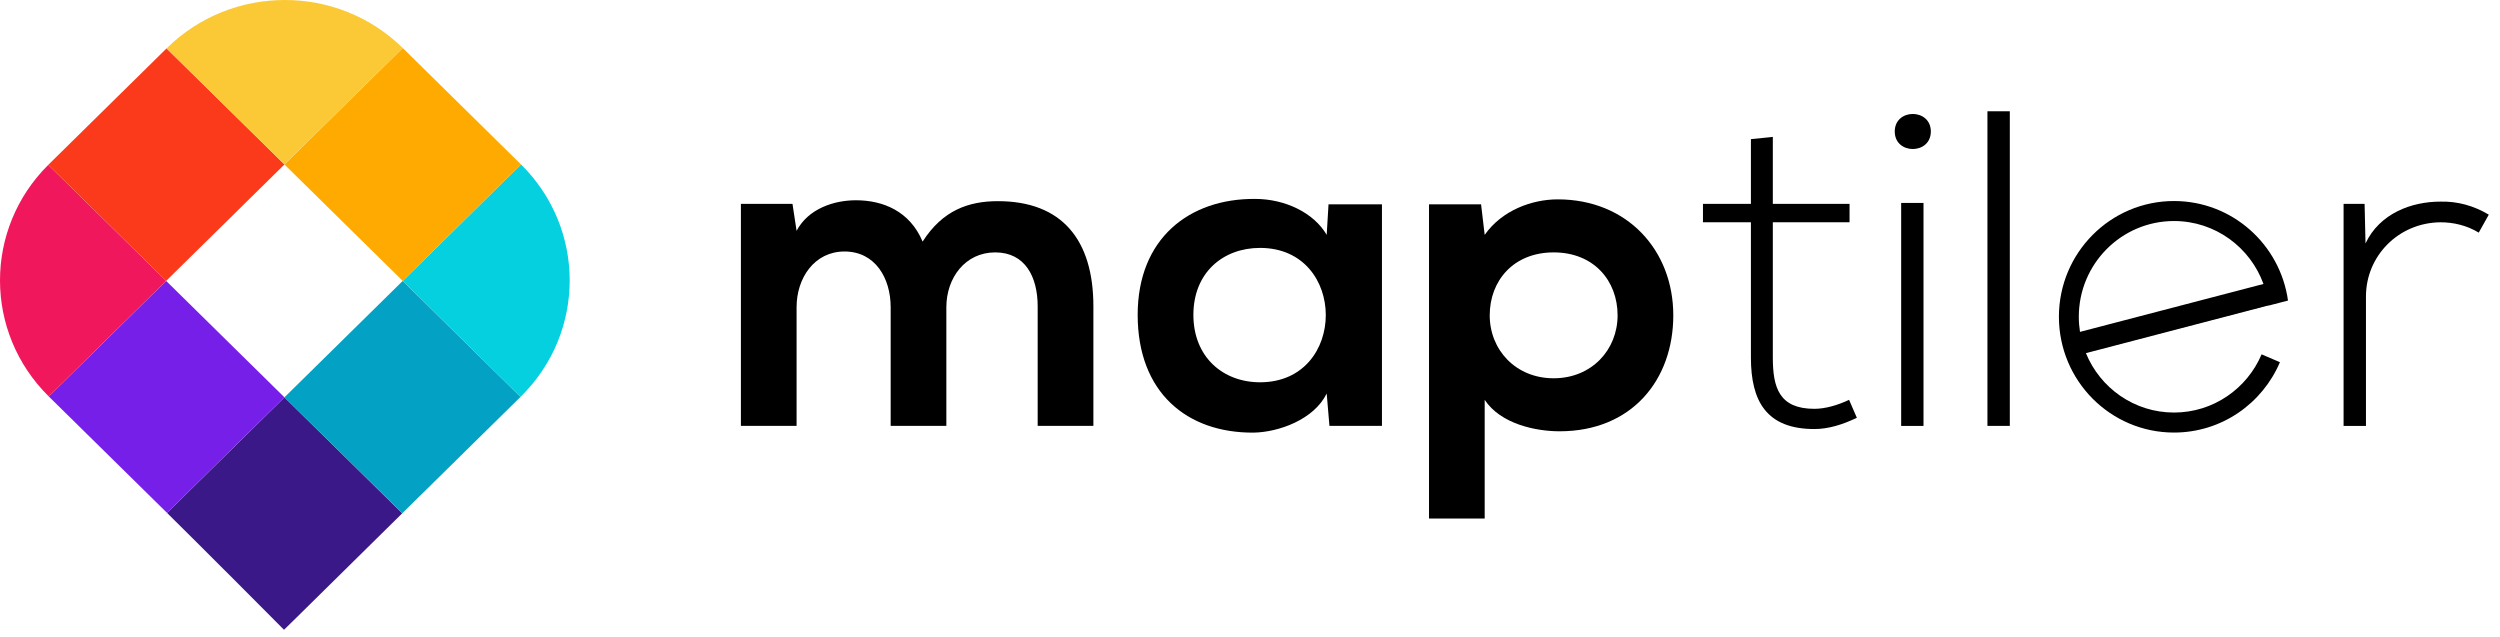
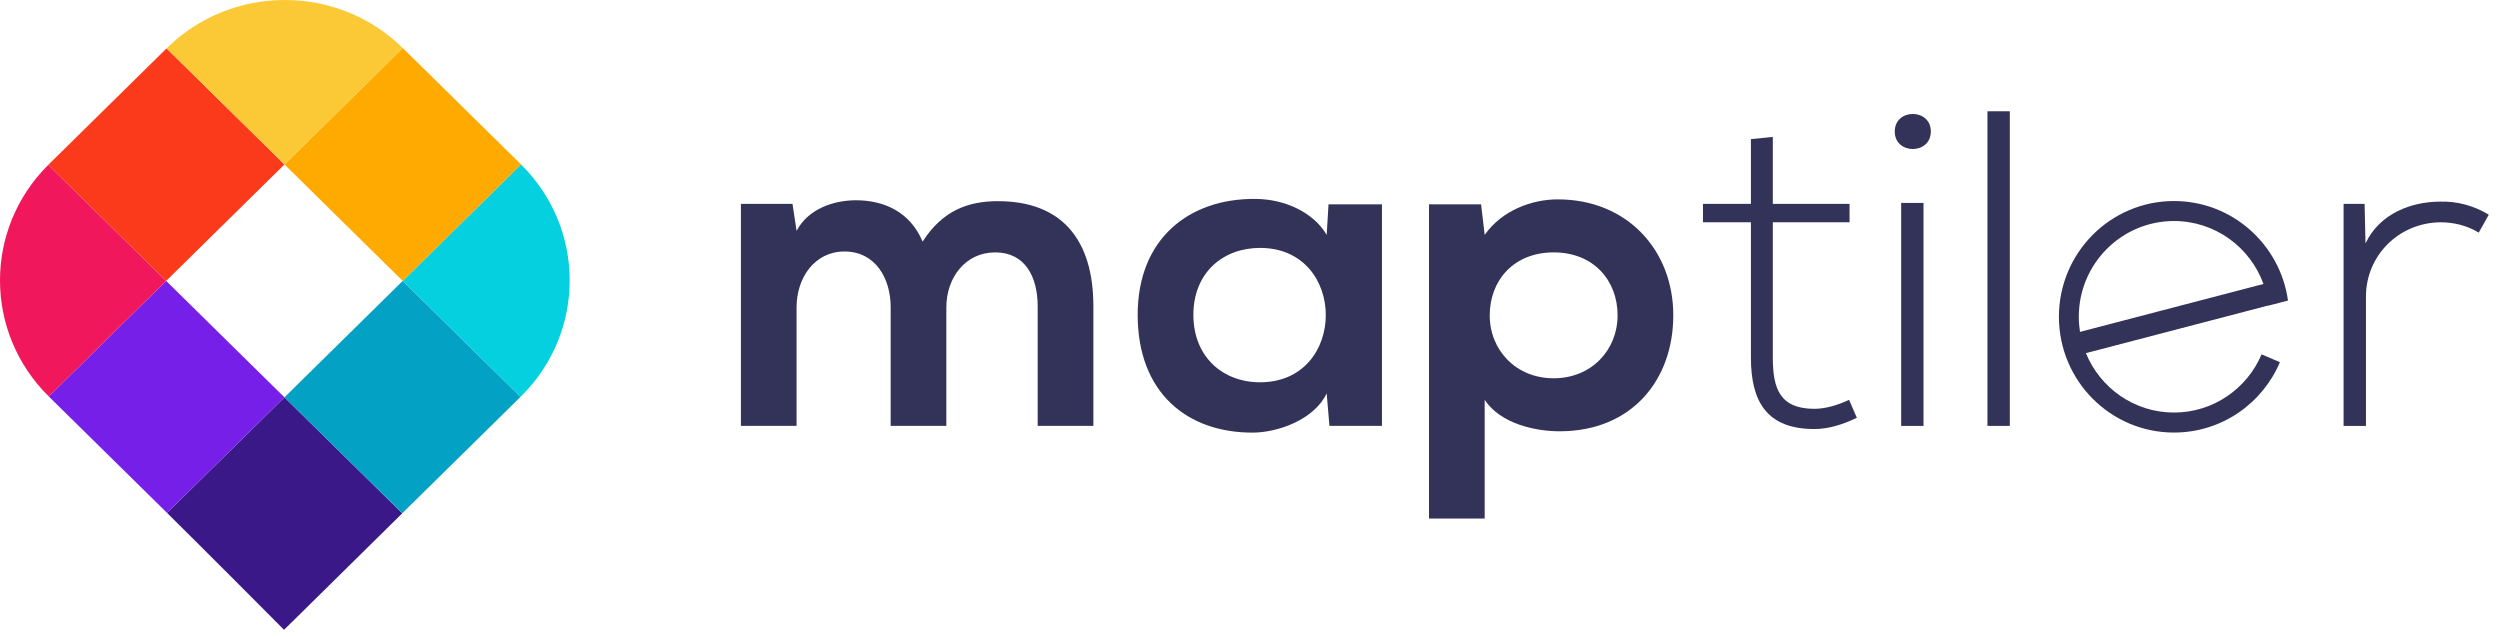
- <svg xmlns="http://www.w3.org/2000/svg" width="100%" height="100%" viewBox="0 0 161 41" version="1.1" xml:space="preserve" style="fill-rule:evenodd;clip-rule:evenodd;stroke-linejoin:round;stroke-miterlimit:2;">
+ <svg xmlns="http://www.w3.org/2000/svg" width="100%" height="100%" viewBox="0 0 161 41" version="1.1" xml:space="preserve" style="fill-rule:evenodd;clip-rule:evenodd;stroke-linejoin:round;stroke-miterlimit:2;fill:#333359">
  <g transform="matrix(1,0,0,1,-1.20801,-0.711928)">
    <path d="M11.965,33.743C14.023,35.769 19.5,41.264 19.497,41.269C19.477,41.305 24.938,35.908 27.113,33.768L19.526,26.3L11.965,33.743Z" style="fill:rgb(58,24,136);fill-rule:nonzero;" />
    <path d="M19.526,26.3L27.113,33.768C27.124,33.756 27.138,33.741 27.15,33.731L34.73,26.27L27.143,18.802L19.526,26.3Z" style="fill:rgb(3,161,196);fill-rule:nonzero;" />
    <path d="M34.73,26.27L34.749,26.25C38.942,22.123 38.945,15.435 34.762,11.302L27.144,18.802L34.73,26.27Z" style="fill:rgb(5,208,223);fill-rule:nonzero;" />
    <path d="M11.908,18.802L4.349,26.243C4.351,26.245 4.352,26.248 4.355,26.25L11.953,33.73C11.957,33.734 11.961,33.738 11.966,33.743L19.526,26.3L11.908,18.802Z" style="fill:rgb(118,31,232);fill-rule:nonzero;" />
    <path d="M19.526,11.303L27.143,18.802L34.762,11.303C34.755,11.298 34.753,11.295 34.749,11.29L27.15,3.81C27.149,3.808 27.146,3.806 27.144,3.804L19.526,11.303Z" style="fill:rgb(255,170,1);fill-rule:nonzero;" />
    <path d="M4.317,11.328C0.161,15.46 0.172,22.124 4.349,26.243L11.908,18.802L4.317,11.328Z" style="fill:rgb(241,23,93);fill-rule:nonzero;" />
    <path d="M19.526,11.303L11.934,3.829L4.355,11.29C4.341,11.303 4.33,11.317 4.316,11.329L11.908,18.802L19.526,11.303Z" style="fill:rgb(251,58,27);fill-rule:nonzero;" />
    <path d="M27.144,3.804C22.946,-0.321 16.148,-0.319 11.953,3.81L11.934,3.829L19.526,11.303L27.144,3.804Z" style="fill:rgb(251,201,53);fill-rule:nonzero;" />
    <path d="M58.567,28.139L58.567,20.497C58.567,18.616 57.566,16.908 55.595,16.908C53.654,16.908 52.508,18.616 52.508,20.497L52.508,28.139L48.922,28.139L48.922,13.84L52.244,13.84L52.508,15.578C53.273,14.129 54.949,13.609 56.33,13.609C58.066,13.609 59.8,14.304 60.624,16.271C61.918,14.245 63.595,13.667 65.476,13.667C69.593,13.667 71.622,16.155 71.622,20.44L71.622,28.139L68.034,28.139L68.034,20.44C68.034,18.559 67.24,16.966 65.301,16.966C63.359,16.966 62.153,18.616 62.153,20.497L62.153,28.139L58.567,28.139Z" style="fill-rule:nonzero;" />
    <path d="M86.765,13.87L90.206,13.87L90.206,28.139L86.824,28.139L86.647,26.056C85.825,27.734 83.561,28.543 81.943,28.573C77.651,28.603 74.474,25.997 74.474,20.989C74.474,16.069 77.798,13.493 82.033,13.522C83.973,13.522 85.824,14.419 86.647,15.838L86.765,13.87ZM78.062,20.989C78.062,23.71 79.973,25.331 82.355,25.331C88,25.331 88,16.677 82.355,16.677C79.973,16.677 78.062,18.269 78.062,20.989Z" style="fill-rule:nonzero;" />
    <path d="M93.236,34.105L93.236,13.87L96.589,13.87L96.822,15.838C97.94,14.245 99.882,13.551 101.528,13.551C105.996,13.551 108.968,16.822 108.968,21.019C108.968,25.187 106.291,28.487 101.645,28.487C100.118,28.487 97.852,28.023 96.822,26.461L96.822,34.104L93.236,34.104L93.236,34.105ZM105.381,21.019C105.381,18.791 103.851,16.966 101.264,16.966C98.676,16.966 97.146,18.791 97.146,21.019C97.146,23.247 98.823,25.073 101.264,25.073C103.705,25.073 105.381,23.247 105.381,21.019Z" style="fill-rule:nonzero;" />
    <path d="M115.378,9.528L115.378,13.84L120.319,13.84L120.319,15.026L115.378,15.026L115.378,23.739C115.378,25.679 115.791,27.04 118.055,27.04C118.76,27.04 119.554,26.808 120.289,26.461L120.789,27.617C119.877,28.054 118.965,28.342 118.055,28.342C114.968,28.342 113.967,26.547 113.967,23.74L113.967,15.027L110.879,15.027L110.879,13.84L113.967,13.84L113.967,9.672L115.378,9.528Z" style="fill-rule:nonzero;" />
    <path d="M125.554,9.18C125.554,10.685 123.23,10.685 123.23,9.18C123.23,7.675 125.554,7.675 125.554,9.18ZM123.643,13.782L123.643,28.14L125.082,28.14L125.082,13.782L123.643,13.782Z" style="fill-rule:nonzero;" />
    <rect x="129.199" y="7.878" width="1.441" height="20.261" style="fill-rule:nonzero;" />
    <path d="M153.488,13.84L153.547,16.389C154.459,14.448 156.518,13.696 158.37,13.696C159.459,13.667 160.515,13.956 161.486,14.536L160.839,15.693C160.076,15.23 159.221,15.027 158.37,15.027C155.663,15.057 153.576,17.198 153.576,19.804L153.576,28.14L152.135,28.14L152.135,13.84L153.488,13.84Z" style="fill-rule:nonzero;" />
    <path d="M135.54,23.414C135.541,23.415 135.543,23.417 135.543,23.418L147.303,20.354C147.302,20.349 147.302,20.345 147.302,20.341L135.54,23.414Z" style="fill-rule:nonzero;" />
    <path d="M141.214,27.28C138.654,27.28 136.461,25.701 135.543,23.458L135.535,23.458L135.542,23.457C135.542,23.456 135.541,23.455 135.54,23.454L147.301,20.38C147.301,20.385 147.302,20.389 147.302,20.394L148.555,20.068C148.049,16.446 144.956,13.658 141.214,13.658C137.12,13.658 133.802,16.996 133.802,21.113C133.802,25.23 137.12,28.569 141.214,28.569C144.276,28.569 146.905,26.7 148.035,24.037L146.855,23.532C145.921,25.734 143.747,27.28 141.214,27.28ZM135.083,21.113C135.083,17.708 137.828,14.946 141.214,14.946C143.862,14.946 146.117,16.634 146.976,18.999L135.16,22.085C135.11,21.768 135.083,21.444 135.083,21.113Z" style="fill-rule:nonzero;" />
  </g>
</svg>
